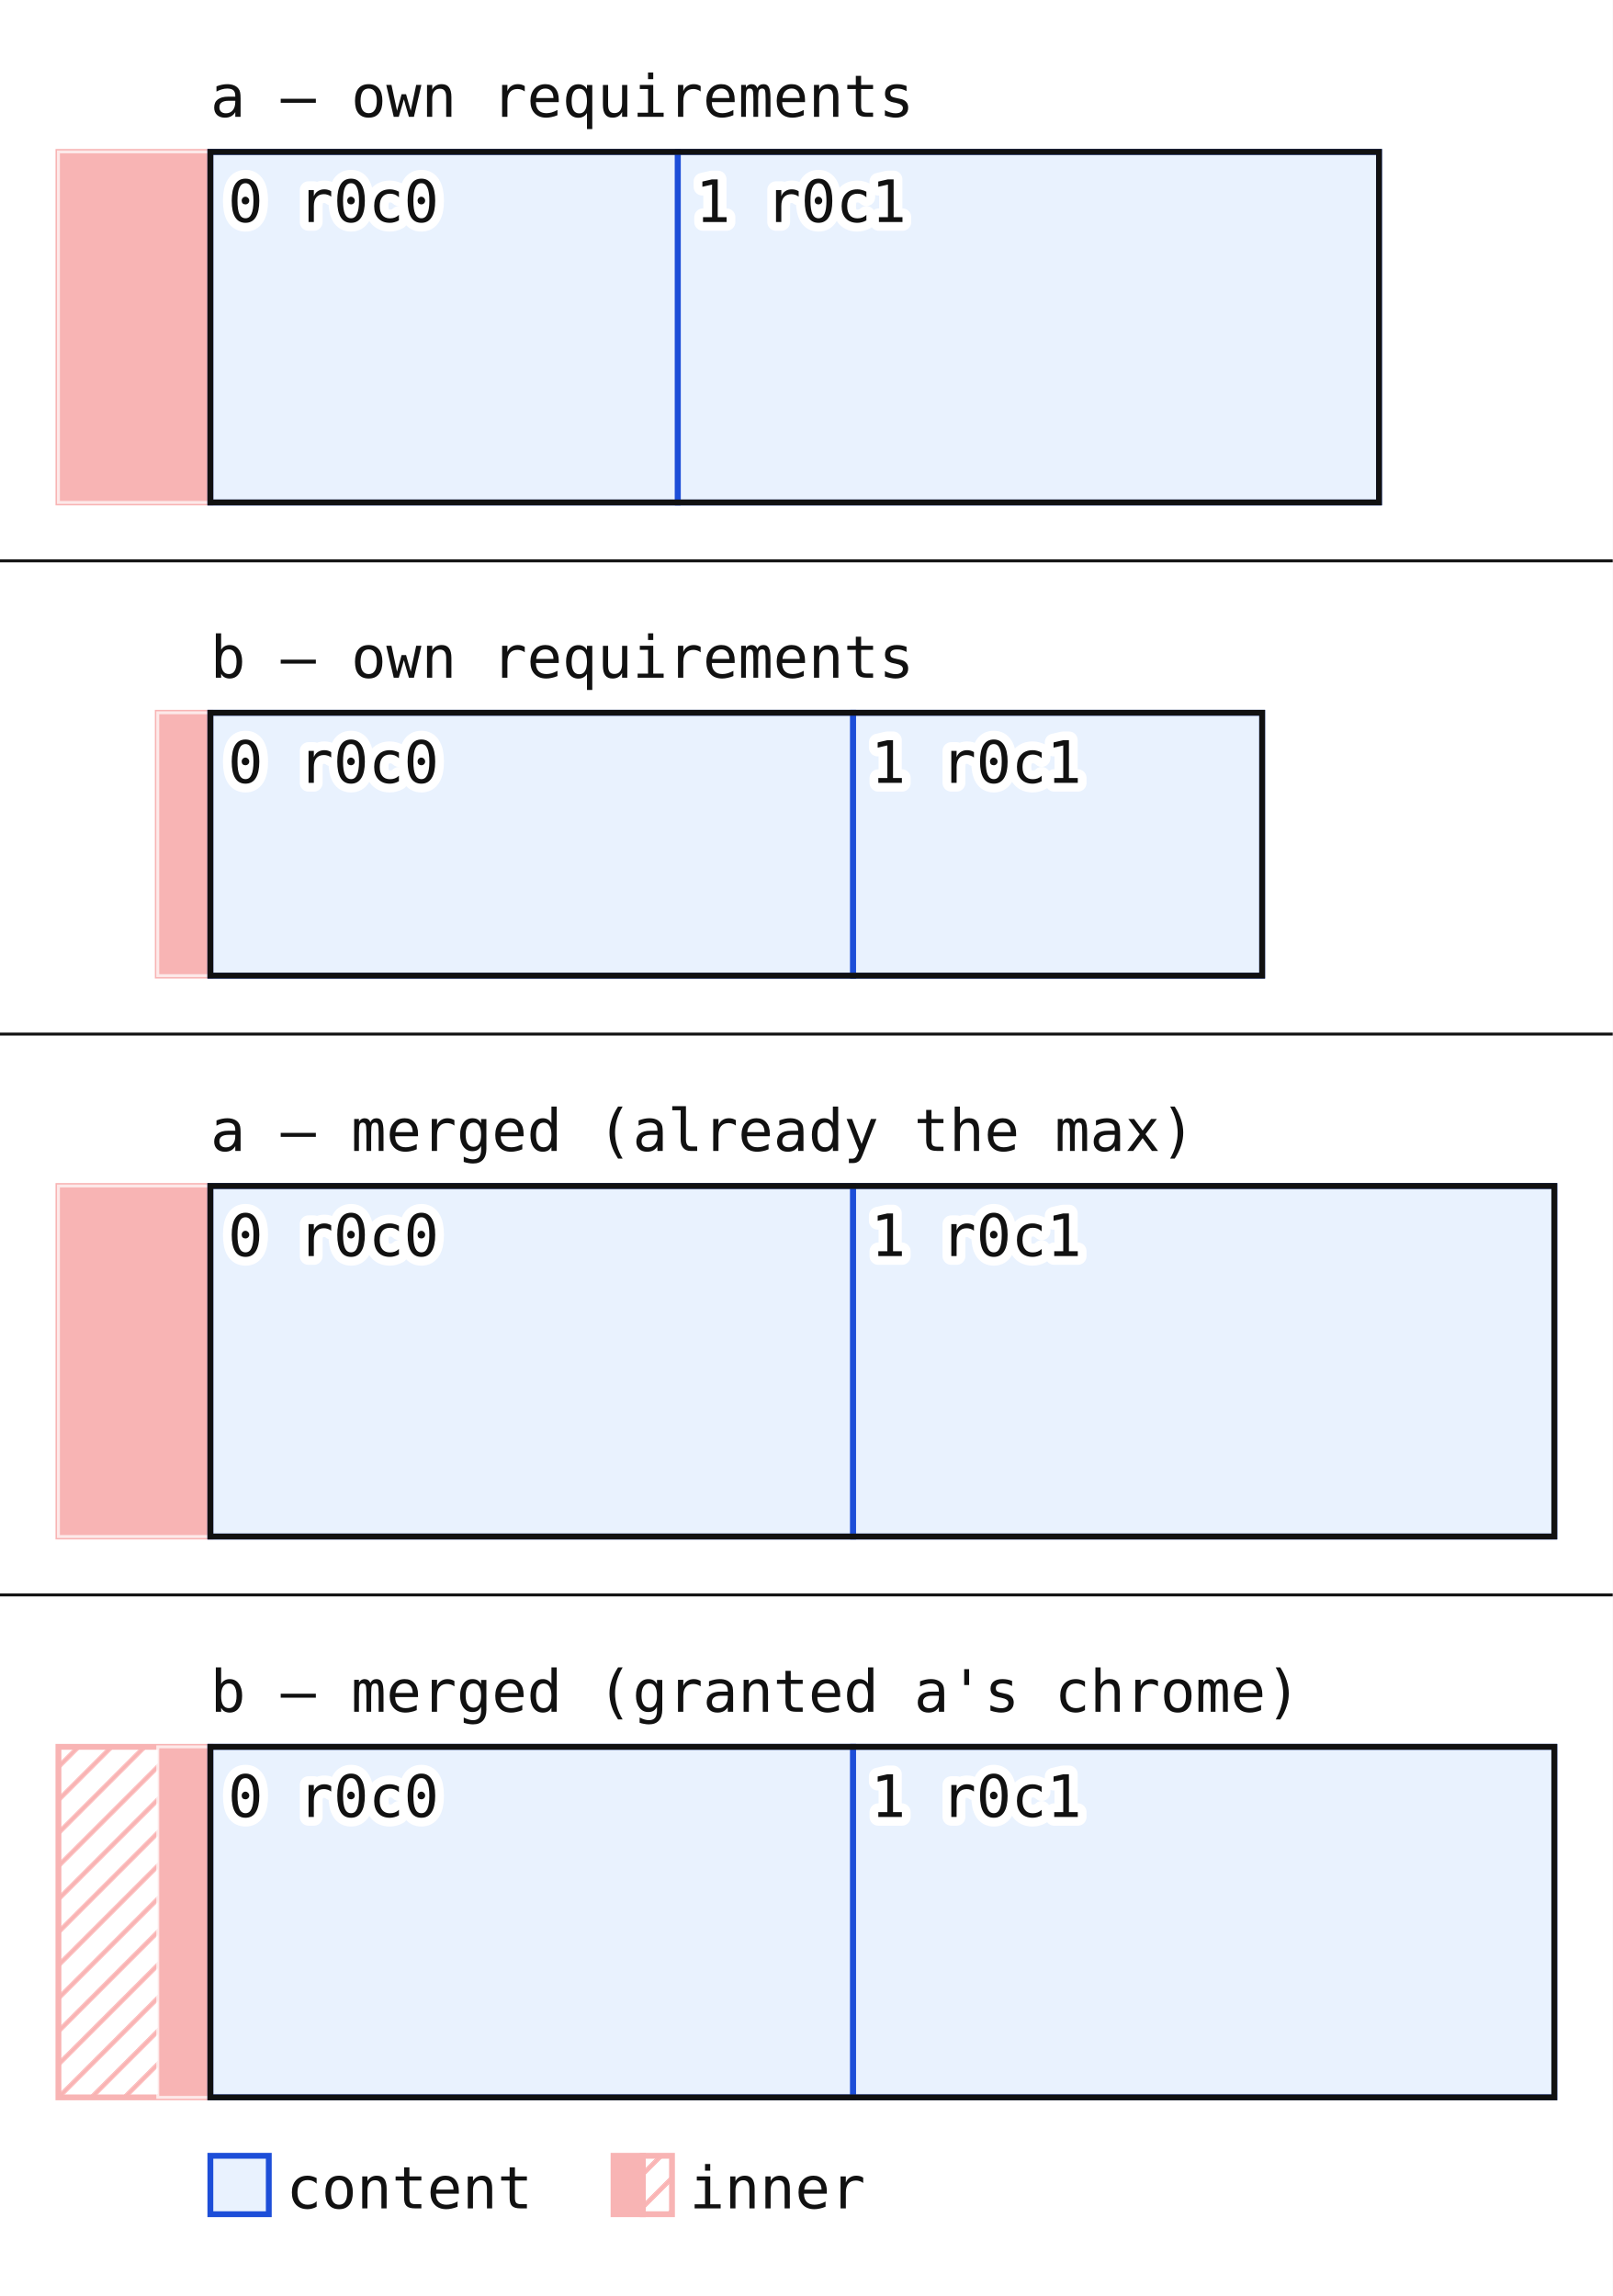
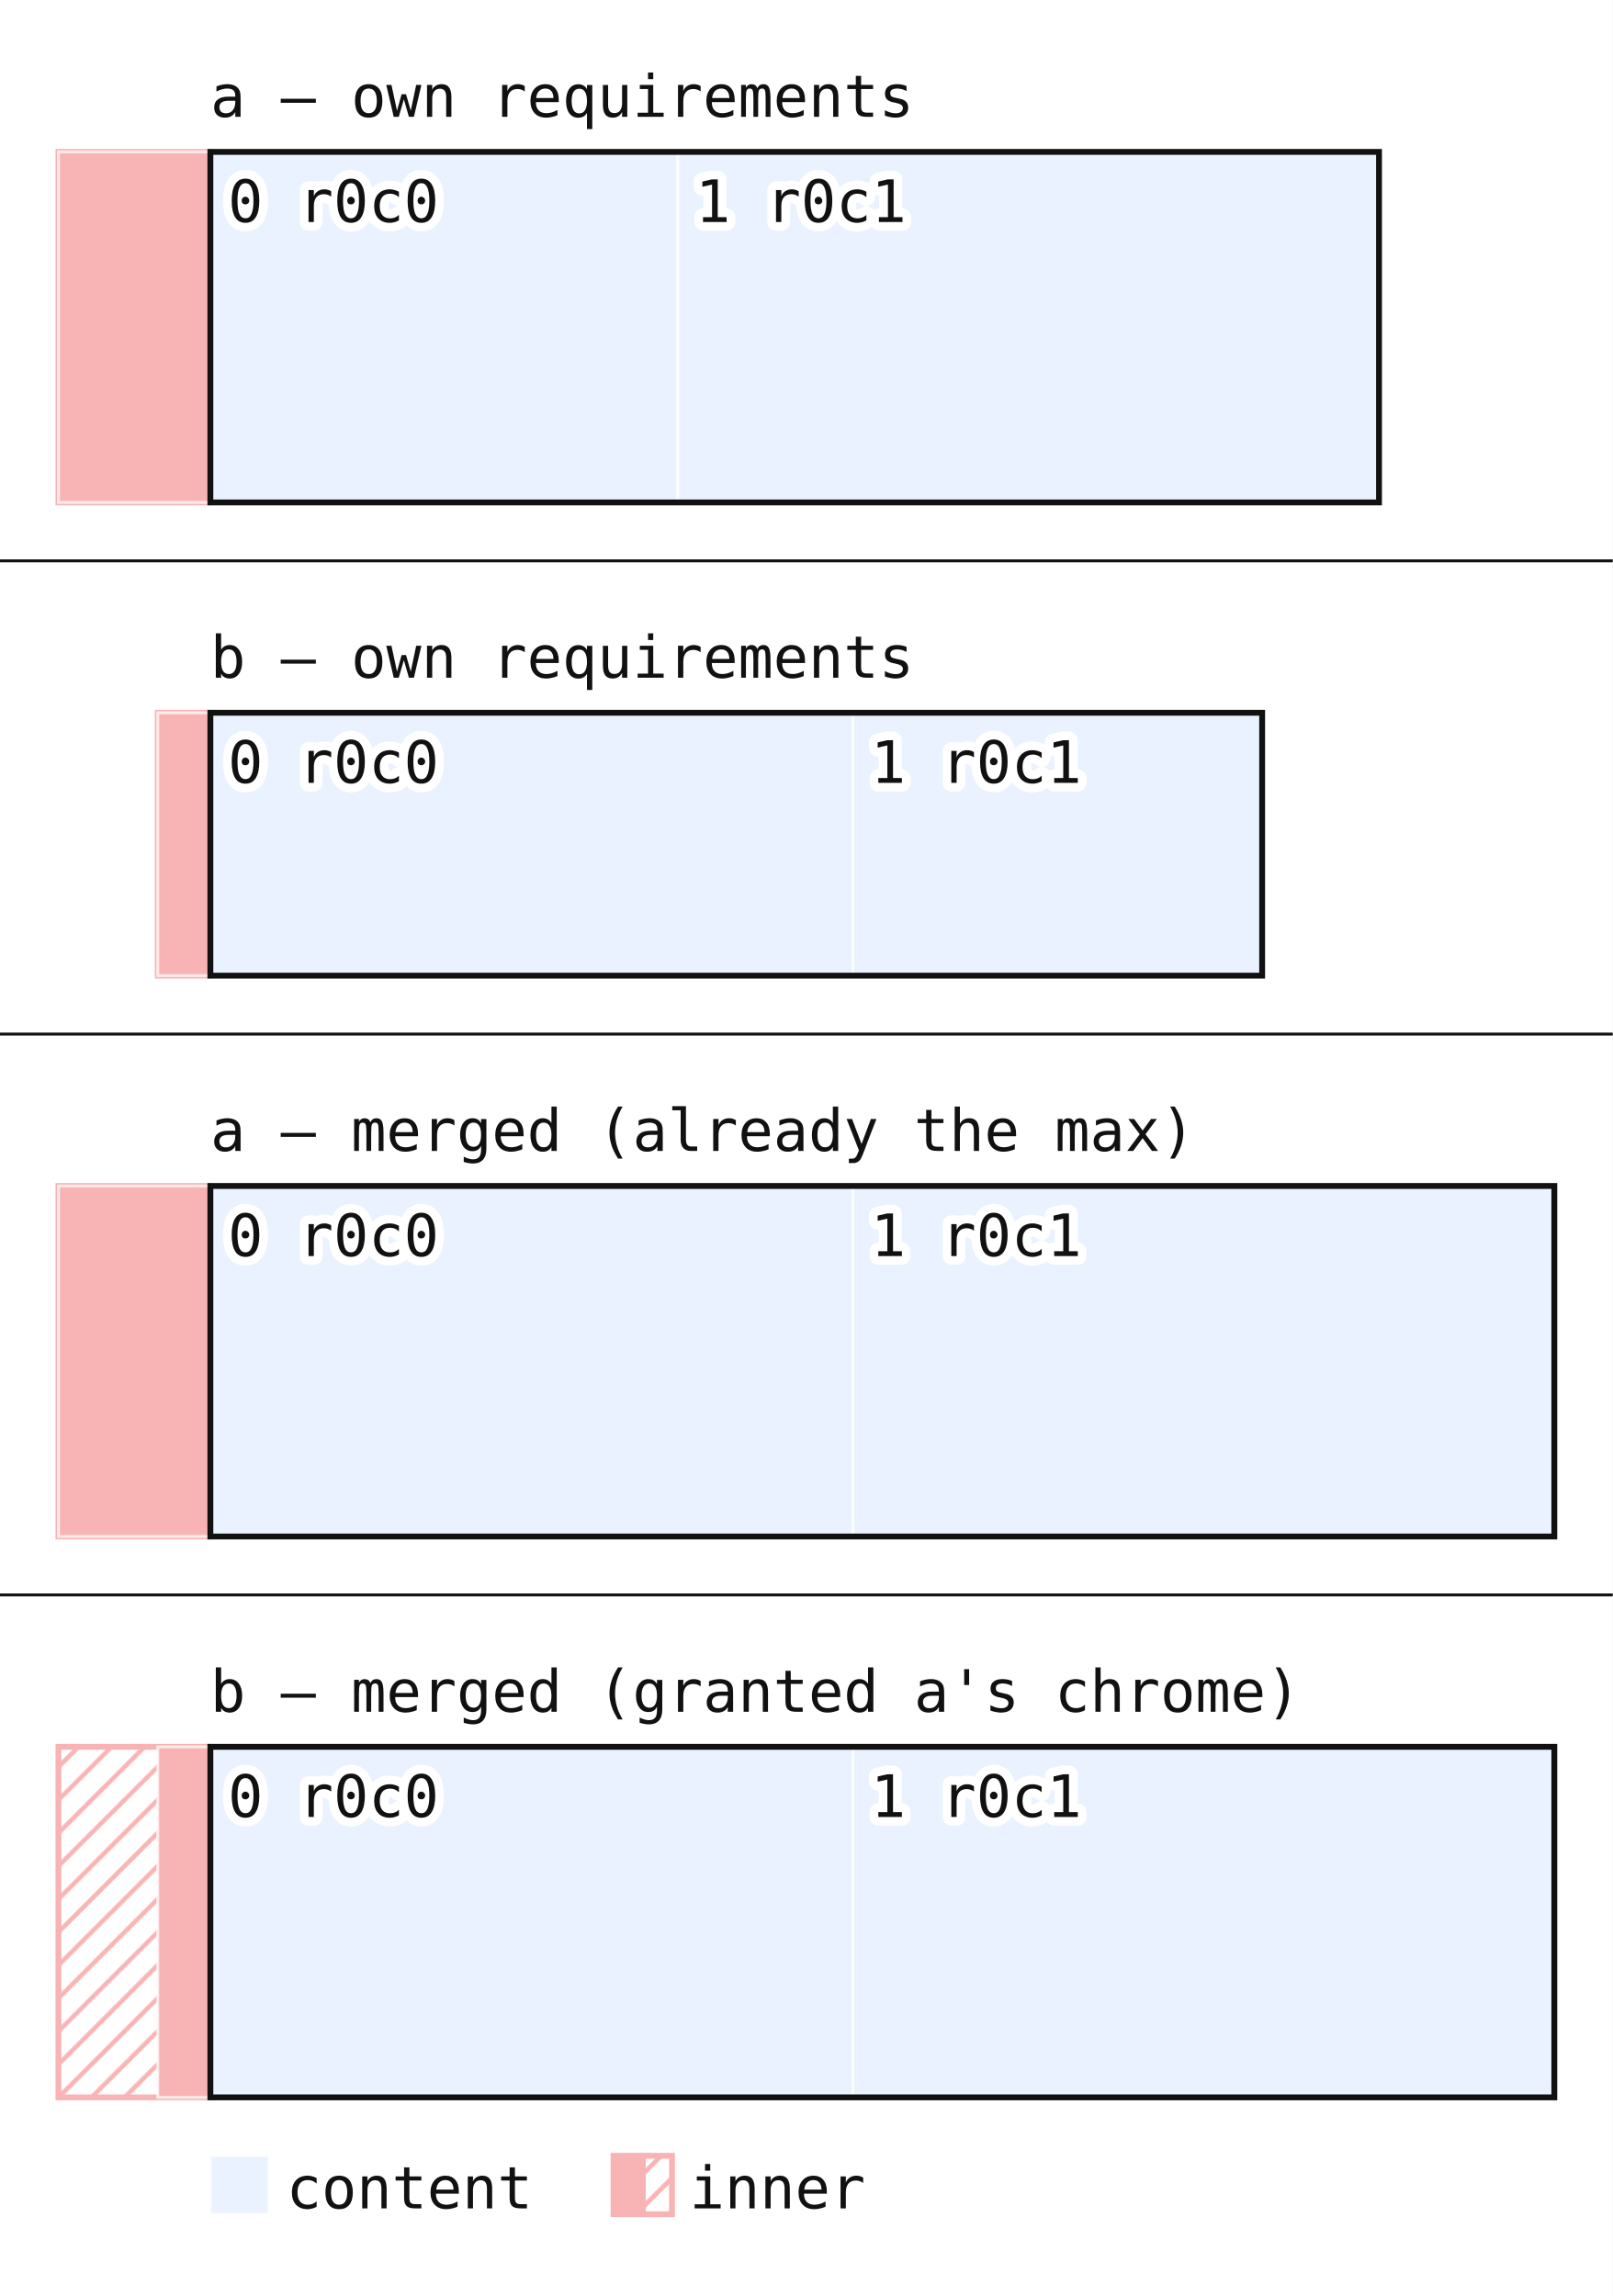
<svg xmlns="http://www.w3.org/2000/svg" viewBox="-36 -10 276 393" font-family="monospace" font-size="10">
  <defs>
    <pattern id="hatch-i0" patternUnits="userSpaceOnUse" width="4" height="4" patternTransform="rotate(45)">
      <line x1="0" y1="0" x2="0" y2="4" stroke="#f8b4b4" stroke-width="1.6" />
    </pattern>
  </defs>
  <rect x="-36" y="-10" width="276" height="393" fill="#ffffff" />
-   <rect x="0" y="0" width="0" height="0" fill="#dbeafe" fill-opacity="0.6" stroke="#1d4ed8" />
+   <rect x="0" y="0" width="0" height="0" fill="#dbeafe" fill-opacity="0.6" stroke="#ffffff" stroke-width="0.5" stroke-opacity="0.7" />
  <text x="0" y="10" fill="#111111" stroke="#ffffff" stroke-width="3" stroke-linejoin="round" paint-order="stroke">a — own requirements</text>
  <rect x="-26" y="16" width="26" height="60" fill="url(#hatch-i0)" stroke="#f8b4b4" stroke-width="1" />
  <rect x="-26" y="16" width="26" height="60" fill="#f8b4b4" stroke="#ffffff" stroke-width="0.5" stroke-opacity="0.7" />
-   <rect x="0" y="16" width="80" height="60" fill="#dbeafe" fill-opacity="0.6" stroke="#1d4ed8" />
+   <rect x="0" y="16" width="80" height="60" fill="#dbeafe" fill-opacity="0.6" stroke="#ffffff" stroke-width="0.5" stroke-opacity="0.7" />
  <text x="3" y="28" fill="#111111" stroke="#ffffff" stroke-width="3" stroke-linejoin="round" paint-order="stroke">0 r0c0</text>
-   <rect x="80" y="16" width="120" height="60" fill="#dbeafe" fill-opacity="0.6" stroke="#1d4ed8" />
+   <rect x="80" y="16" width="120" height="60" fill="#dbeafe" fill-opacity="0.6" stroke="#ffffff" stroke-width="0.5" stroke-opacity="0.7" />
  <text x="83" y="28" fill="#111111" stroke="#ffffff" stroke-width="3" stroke-linejoin="round" paint-order="stroke">1 r0c1</text>
  <rect x="0" y="16" width="200" height="60" fill="none" stroke="#111111" stroke-width="1" />
-   <rect x="0" y="96" width="0" height="0" fill="#dbeafe" fill-opacity="0.6" stroke="#1d4ed8" />
+   <rect x="0" y="96" width="0" height="0" fill="#dbeafe" fill-opacity="0.6" stroke="#ffffff" stroke-width="0.5" stroke-opacity="0.7" />
  <text x="0" y="106" fill="#111111" stroke="#ffffff" stroke-width="3" stroke-linejoin="round" paint-order="stroke">b — own requirements</text>
  <rect x="-9" y="112" width="9" height="45" fill="url(#hatch-i0)" stroke="#f8b4b4" stroke-width="1" />
  <rect x="-9" y="112" width="9" height="45" fill="#f8b4b4" stroke="#ffffff" stroke-width="0.5" stroke-opacity="0.7" />
-   <rect x="0" y="112" width="110" height="45" fill="#dbeafe" fill-opacity="0.6" stroke="#1d4ed8" />
+   <rect x="0" y="112" width="110" height="45" fill="#dbeafe" fill-opacity="0.6" stroke="#ffffff" stroke-width="0.5" stroke-opacity="0.7" />
  <text x="3" y="124" fill="#111111" stroke="#ffffff" stroke-width="3" stroke-linejoin="round" paint-order="stroke">0 r0c0</text>
-   <rect x="110" y="112" width="70" height="45" fill="#dbeafe" fill-opacity="0.6" stroke="#1d4ed8" />
+   <rect x="110" y="112" width="70" height="45" fill="#dbeafe" fill-opacity="0.6" stroke="#ffffff" stroke-width="0.5" stroke-opacity="0.7" />
  <text x="113" y="124" fill="#111111" stroke="#ffffff" stroke-width="3" stroke-linejoin="round" paint-order="stroke">1 r0c1</text>
  <rect x="0" y="112" width="180" height="45" fill="none" stroke="#111111" stroke-width="1" />
-   <rect x="0" y="177" width="0" height="0" fill="#dbeafe" fill-opacity="0.6" stroke="#1d4ed8" />
+   <rect x="0" y="177" width="0" height="0" fill="#dbeafe" fill-opacity="0.6" stroke="#ffffff" stroke-width="0.5" stroke-opacity="0.7" />
  <text x="0" y="187" fill="#111111" stroke="#ffffff" stroke-width="3" stroke-linejoin="round" paint-order="stroke">a — merged (already the max)</text>
  <rect x="-26" y="193" width="26" height="60" fill="url(#hatch-i0)" stroke="#f8b4b4" stroke-width="1" />
  <rect x="-26" y="193" width="26" height="60" fill="#f8b4b4" stroke="#ffffff" stroke-width="0.5" stroke-opacity="0.7" />
-   <rect x="0" y="193" width="110" height="60" fill="#dbeafe" fill-opacity="0.6" stroke="#1d4ed8" />
+   <rect x="0" y="193" width="110" height="60" fill="#dbeafe" fill-opacity="0.6" stroke="#ffffff" stroke-width="0.5" stroke-opacity="0.7" />
  <text x="3" y="205" fill="#111111" stroke="#ffffff" stroke-width="3" stroke-linejoin="round" paint-order="stroke">0 r0c0</text>
-   <rect x="110" y="193" width="120" height="60" fill="#dbeafe" fill-opacity="0.6" stroke="#1d4ed8" />
+   <rect x="110" y="193" width="120" height="60" fill="#dbeafe" fill-opacity="0.6" stroke="#ffffff" stroke-width="0.5" stroke-opacity="0.7" />
  <text x="113" y="205" fill="#111111" stroke="#ffffff" stroke-width="3" stroke-linejoin="round" paint-order="stroke">1 r0c1</text>
  <rect x="0" y="193" width="230" height="60" fill="none" stroke="#111111" stroke-width="1" />
-   <rect x="0" y="273" width="0" height="0" fill="#dbeafe" fill-opacity="0.6" stroke="#1d4ed8" />
+   <rect x="0" y="273" width="0" height="0" fill="#dbeafe" fill-opacity="0.6" stroke="#ffffff" stroke-width="0.5" stroke-opacity="0.7" />
  <text x="0" y="283" fill="#111111" stroke="#ffffff" stroke-width="3" stroke-linejoin="round" paint-order="stroke">b — merged (granted a's chrome)</text>
  <rect x="-26" y="289" width="26" height="60" fill="url(#hatch-i0)" stroke="#f8b4b4" stroke-width="1" />
  <rect x="-9" y="289" width="9" height="60" fill="#f8b4b4" stroke="#ffffff" stroke-width="0.5" stroke-opacity="0.7" />
-   <rect x="0" y="289" width="110" height="60" fill="#dbeafe" fill-opacity="0.6" stroke="#1d4ed8" />
+   <rect x="0" y="289" width="110" height="60" fill="#dbeafe" fill-opacity="0.6" stroke="#ffffff" stroke-width="0.5" stroke-opacity="0.7" />
  <text x="3" y="301" fill="#111111" stroke="#ffffff" stroke-width="3" stroke-linejoin="round" paint-order="stroke">0 r0c0</text>
-   <rect x="110" y="289" width="120" height="60" fill="#dbeafe" fill-opacity="0.6" stroke="#1d4ed8" />
+   <rect x="110" y="289" width="120" height="60" fill="#dbeafe" fill-opacity="0.6" stroke="#ffffff" stroke-width="0.5" stroke-opacity="0.7" />
  <text x="113" y="301" fill="#111111" stroke="#ffffff" stroke-width="3" stroke-linejoin="round" paint-order="stroke">1 r0c1</text>
  <rect x="0" y="289" width="230" height="60" fill="none" stroke="#111111" stroke-width="1" />
-   <rect x="0" y="359" width="10" height="10" fill="#dbeafe" fill-opacity="0.6" stroke="#1d4ed8" />
+   <rect x="0" y="359" width="10" height="10" fill="#dbeafe" fill-opacity="0.6" stroke="#ffffff" stroke-width="0.5" stroke-opacity="0.7" />
  <text x="13" y="368" fill="#111111" stroke="#ffffff" stroke-width="3" stroke-linejoin="round" paint-order="stroke">content</text>
  <rect x="69" y="359" width="5" height="10" fill="#f8b4b4" stroke="#f8b4b4" stroke-width="1" />
  <rect x="74" y="359" width="5" height="10" fill="url(#hatch-i0)" stroke="#f8b4b4" stroke-width="1" />
  <text x="82" y="368" fill="#111111" stroke="#ffffff" stroke-width="3" stroke-linejoin="round" paint-order="stroke">inner</text>
  <line x1="-36" y1="86" x2="240" y2="86" stroke="#111111" stroke-width="0.5" />
  <line x1="-36" y1="167" x2="240" y2="167" stroke="#111111" stroke-width="0.5" />
  <line x1="-36" y1="263" x2="240" y2="263" stroke="#111111" stroke-width="0.5" />
</svg>
